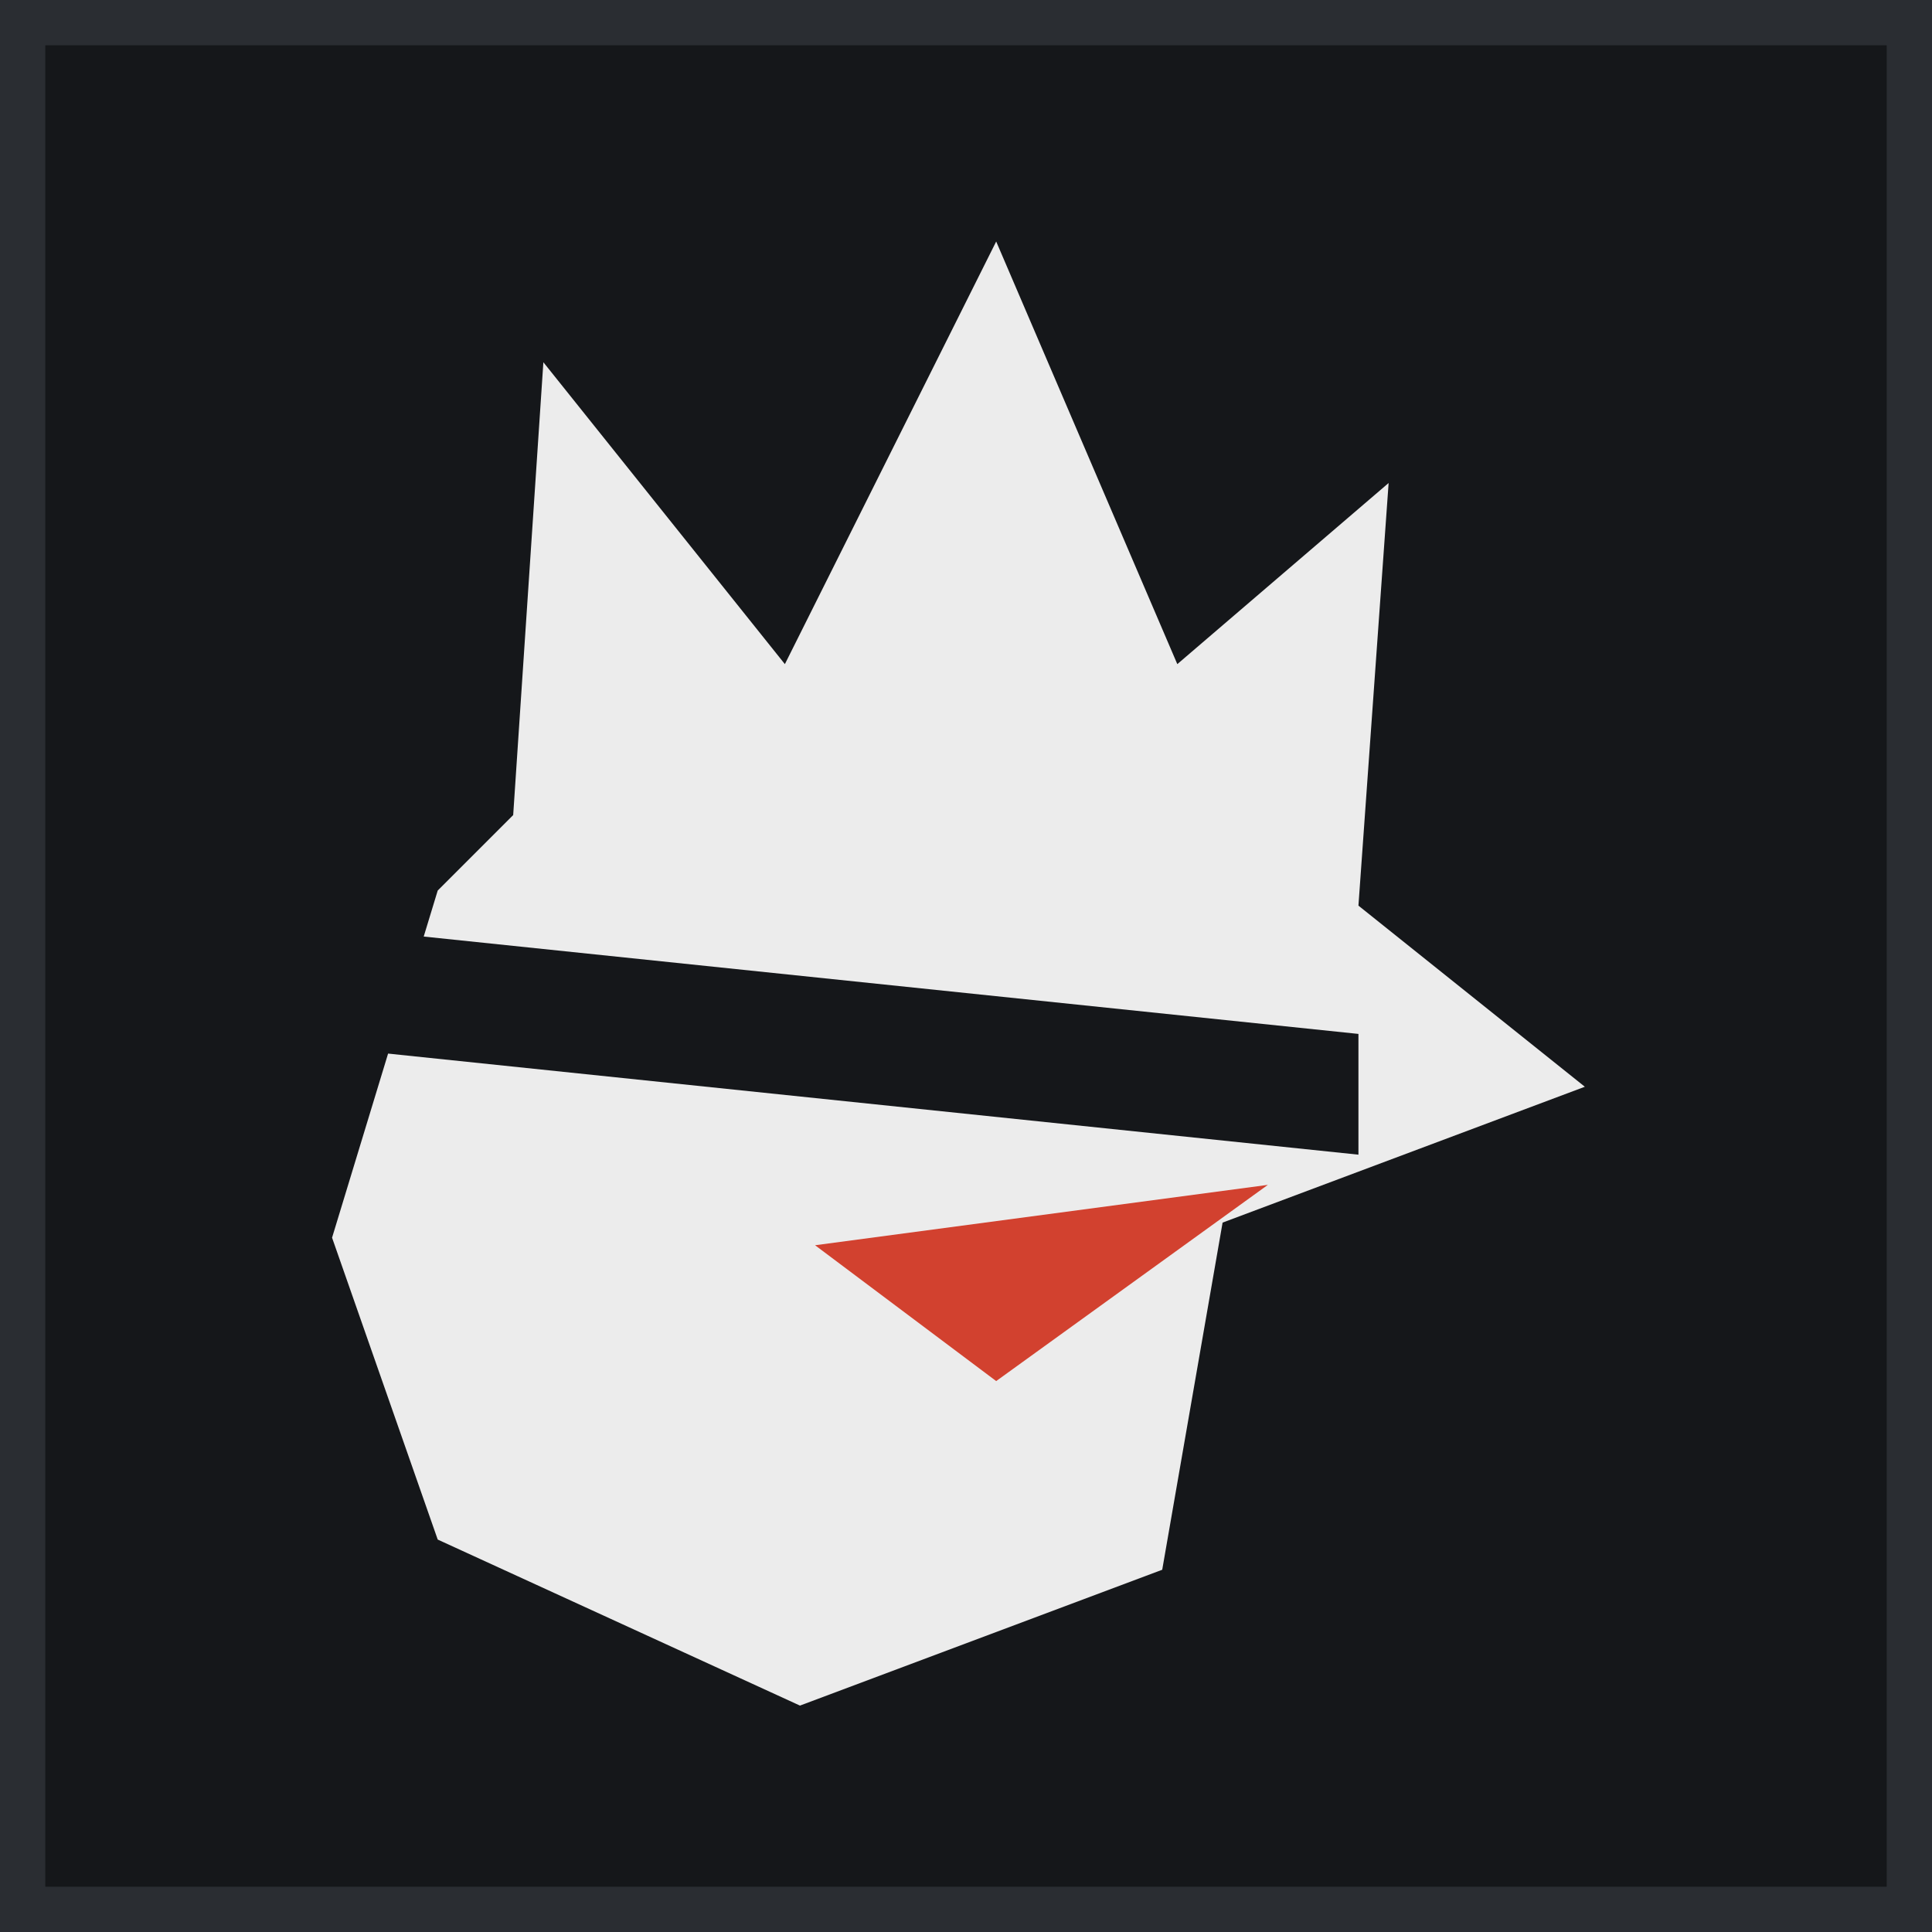
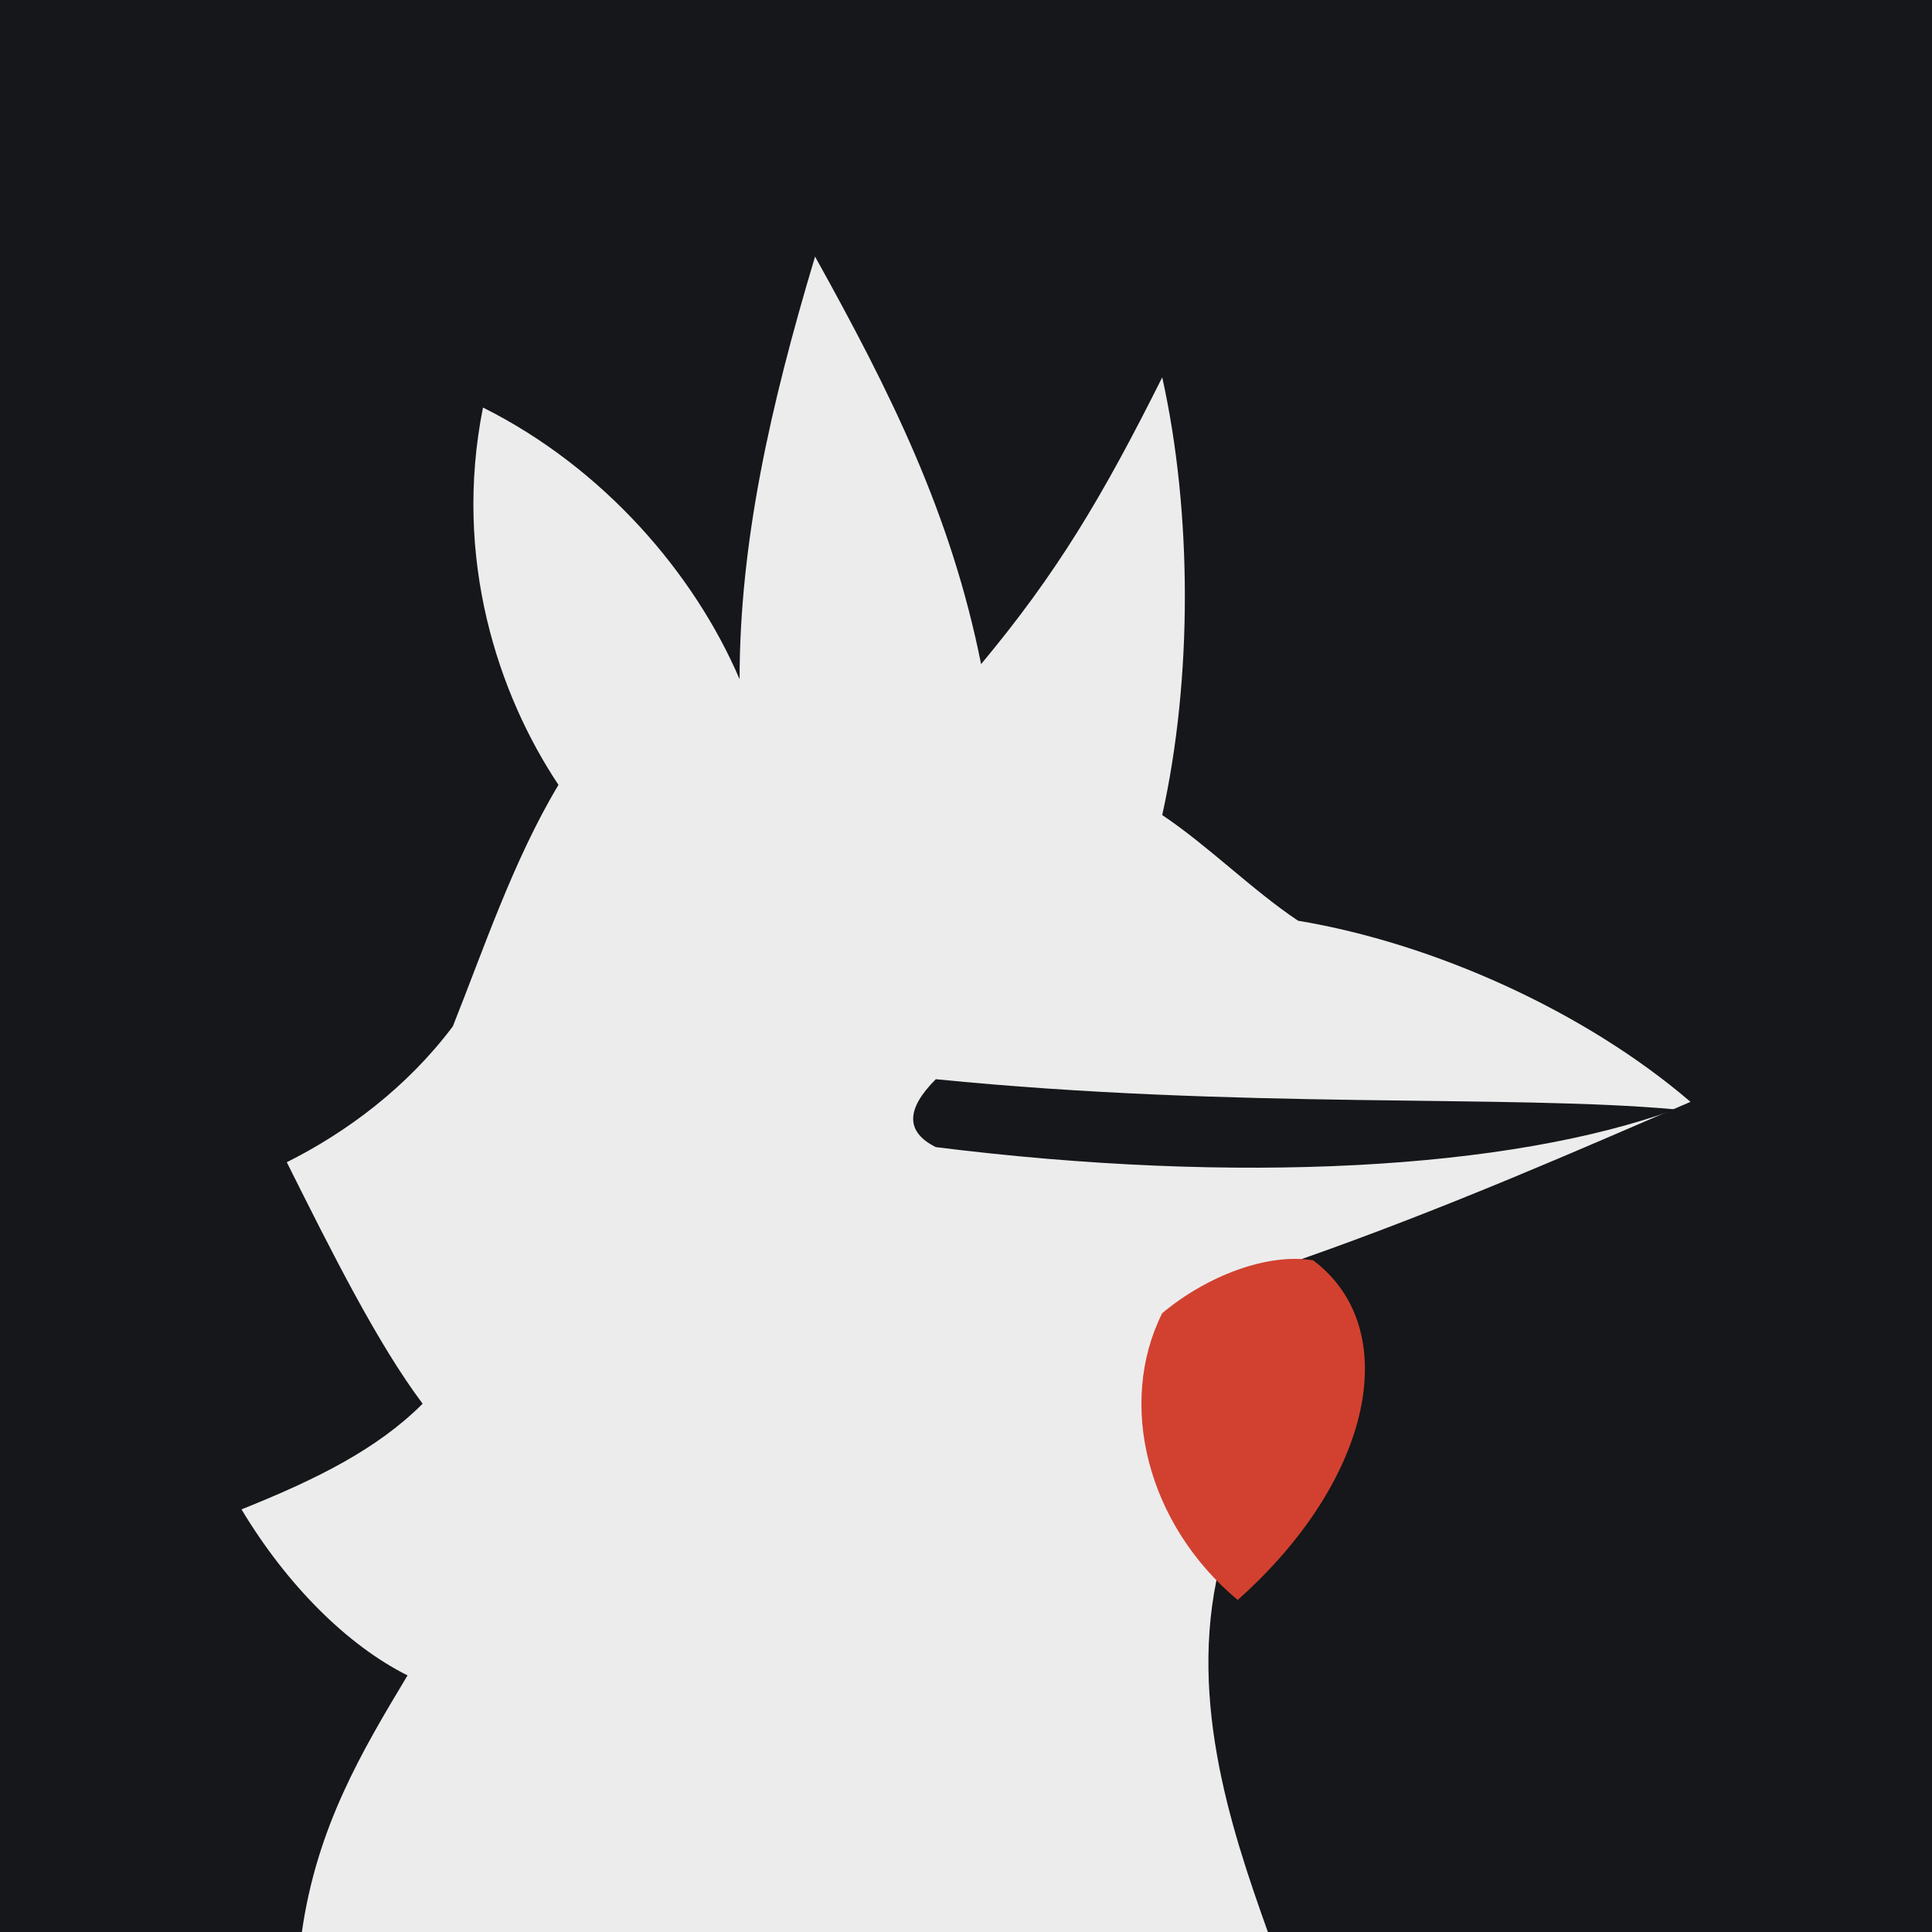
- <svg xmlns="http://www.w3.org/2000/svg" width="256" height="256" viewBox="0 0 256 256" role="img" aria-label="SEXO2 — 2 · Degrau">
-   <g id="tile">
-     <rect width="256" height="256" fill="#15171a" />
-     <rect x="3" y="3" width="250" height="250" fill="none" stroke="#2a2d32" stroke-width="6" />
-   </g>
-   <g id="symbol">
-     <path d="M58 118 L68 108 L72 48 L104 88 L132 32 L156 88 L184 64 L180 120 L210 144 L162 162 L154 208 L106 226 L58 204 L44 164 Z" fill="#ececec" />
-     <path d="M36 122 L180 137 L180 153 L36 138 Z" fill="#15171a" />
-     <path d="M108 165 L168 157 L132 183 Z" fill="#d2412f" />
+ <svg xmlns="http://www.w3.org/2000/svg" width="256" height="256" viewBox="0 0 256 256" role="img" aria-label="SEXO2 · Galo">
+   <rect width="256" height="256" fill="#15171a" />
+   <g transform="translate(-6 0)">
+     <path fill="#ececec" d="M80 104 C72 92 66 74 70 54 C86 62 98 76 104 90 C104 72 108 54 114 34 C124 52 132 68 136 88 C146 76 152 66 160 50 C164 68 164 90 160 108 C166 112 172 118 178 122 C196 125 216 134 230 146 C216 152 198 160 178 167 C177 180 174 192 168 206 C163 224 169 242 174 256 L46 256 C48 242 54 232 60 222 C52 218 44 210 38 200 C48 196 56 192 62 186 C56 178 50 166 44 154 C52 150 60 144 66 136 C70 126 74 114 80 104 Z" />
+     <path fill="#15171a" d="M228 147 C206 145 170 147 130 143 C126 147 126 150 130 152 C170 157 206 155 228 147 Z" />
+     <path fill="#d2412f" d="M180 167 C192 176 188 196 170 212 C158 202 154 186 160 174 C166 169 174 166 180 167 Z" />
  </g>
</svg>
